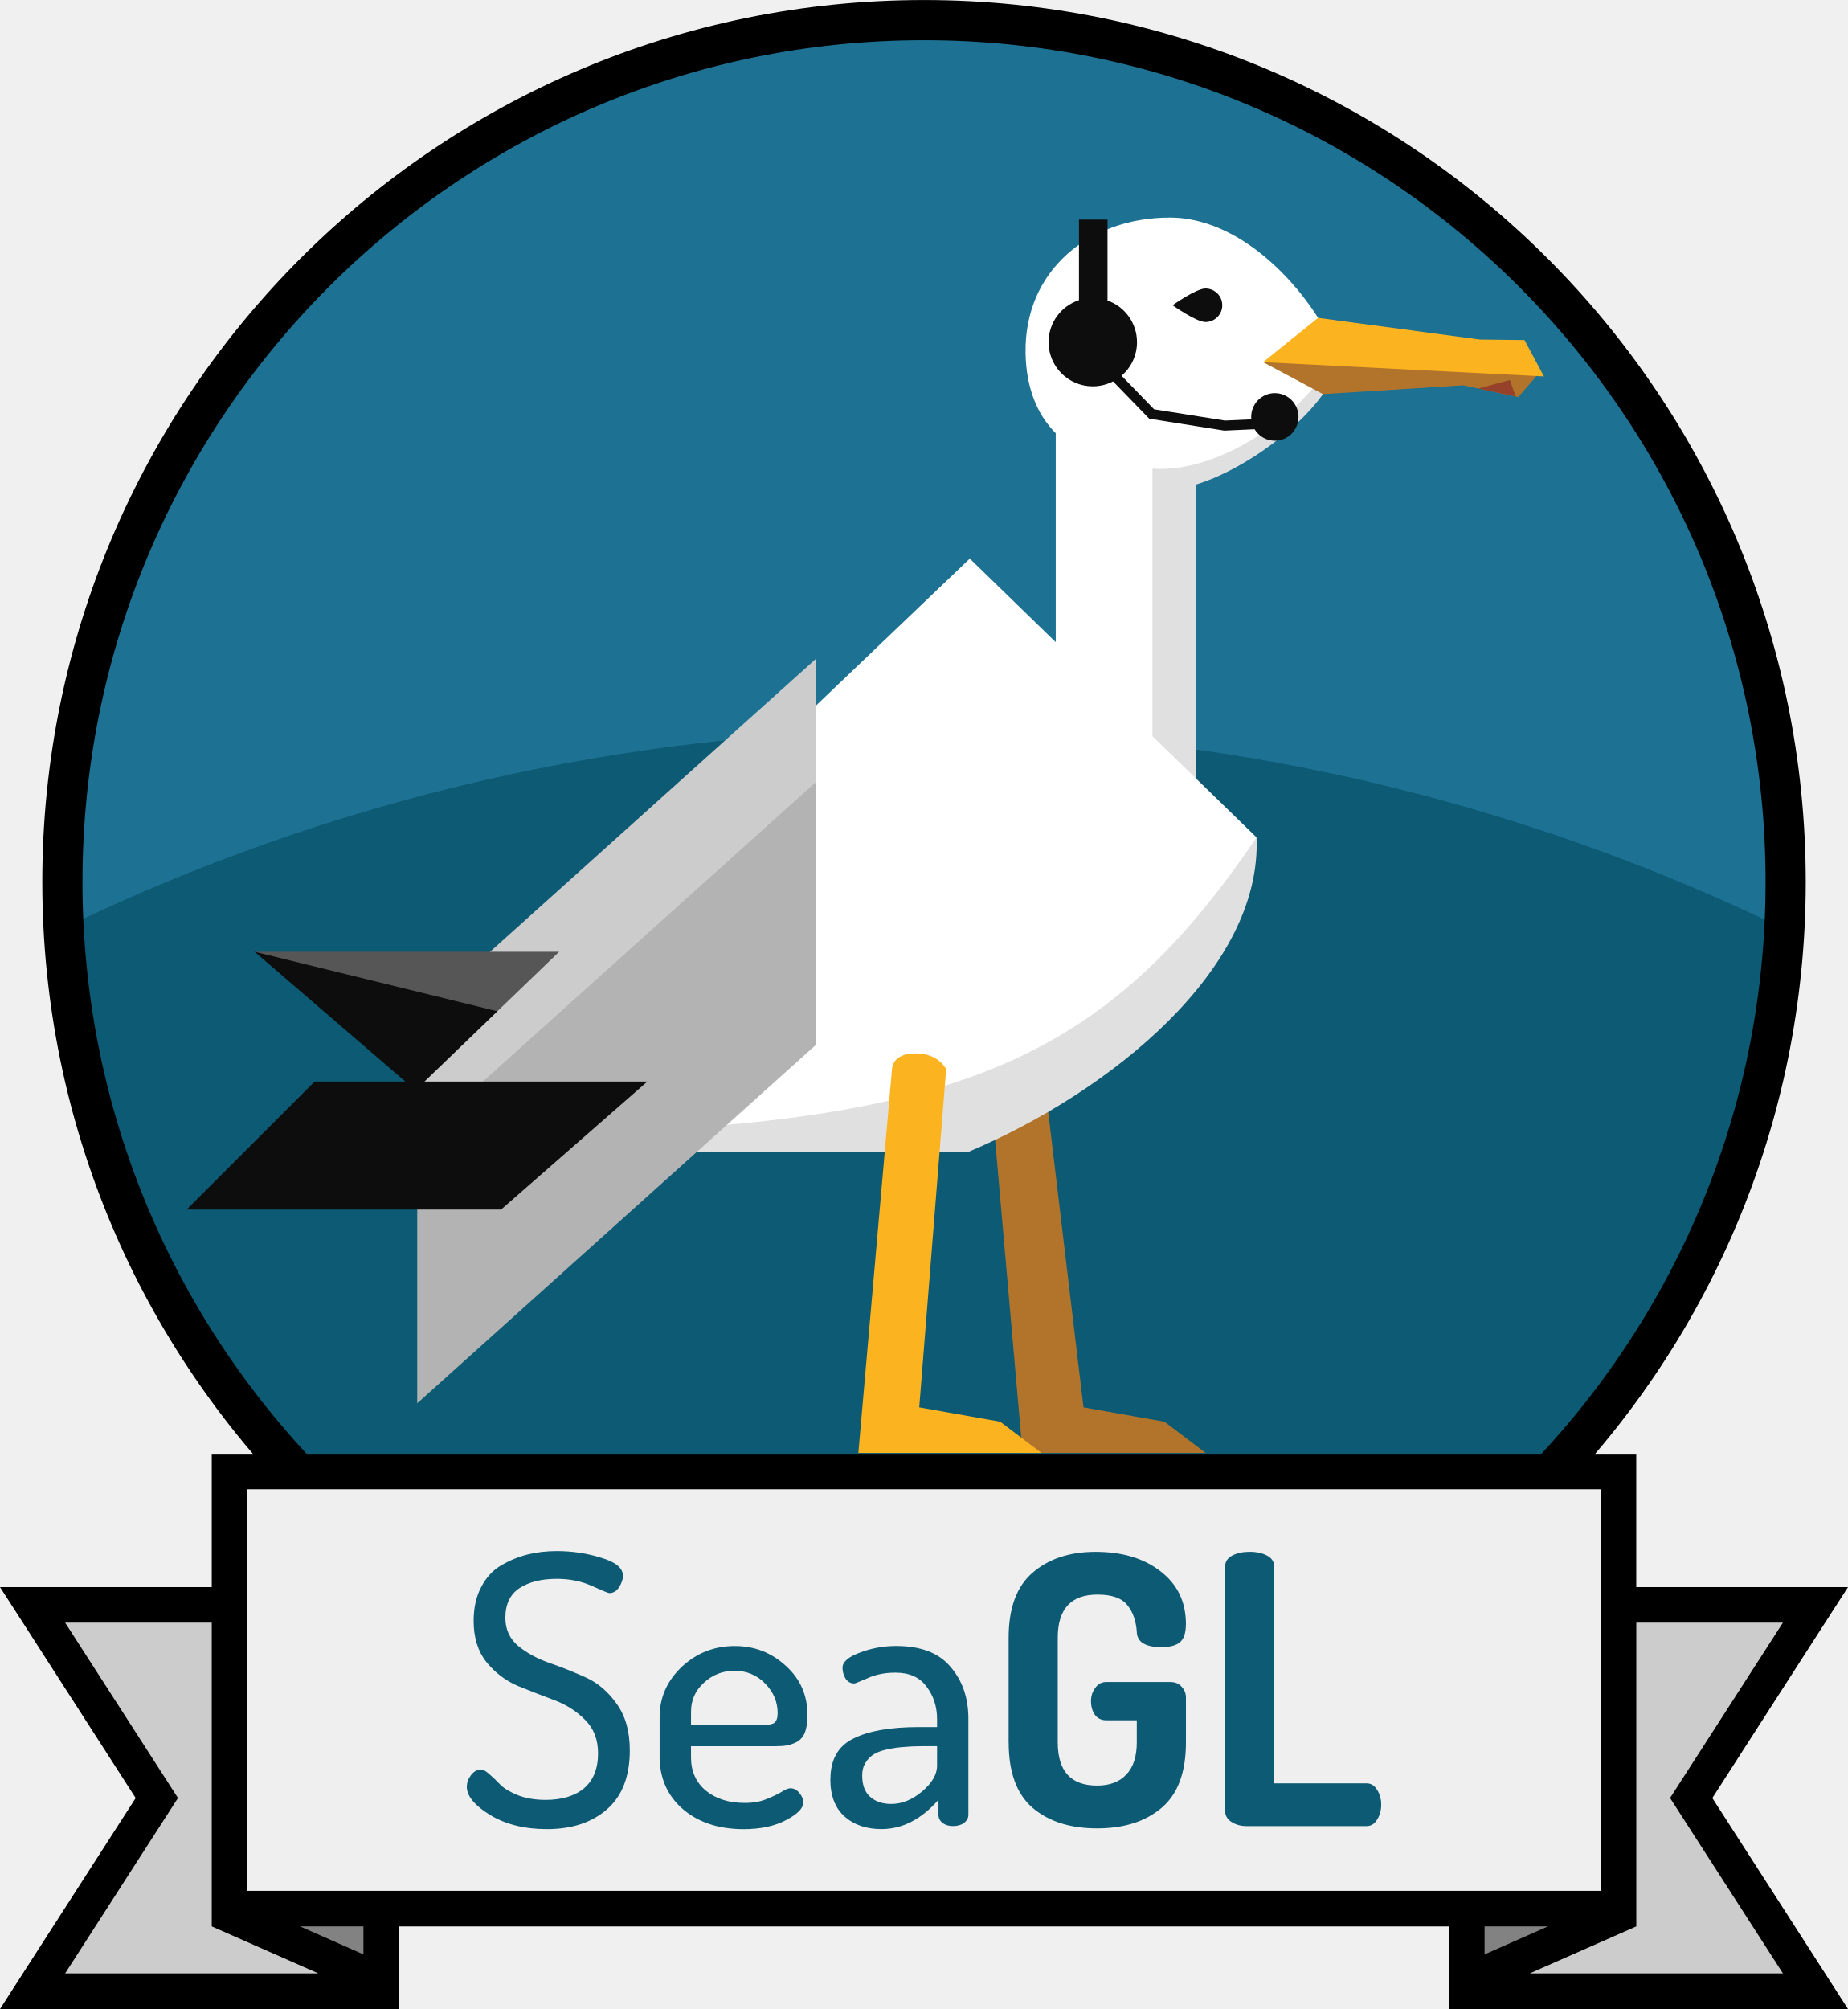
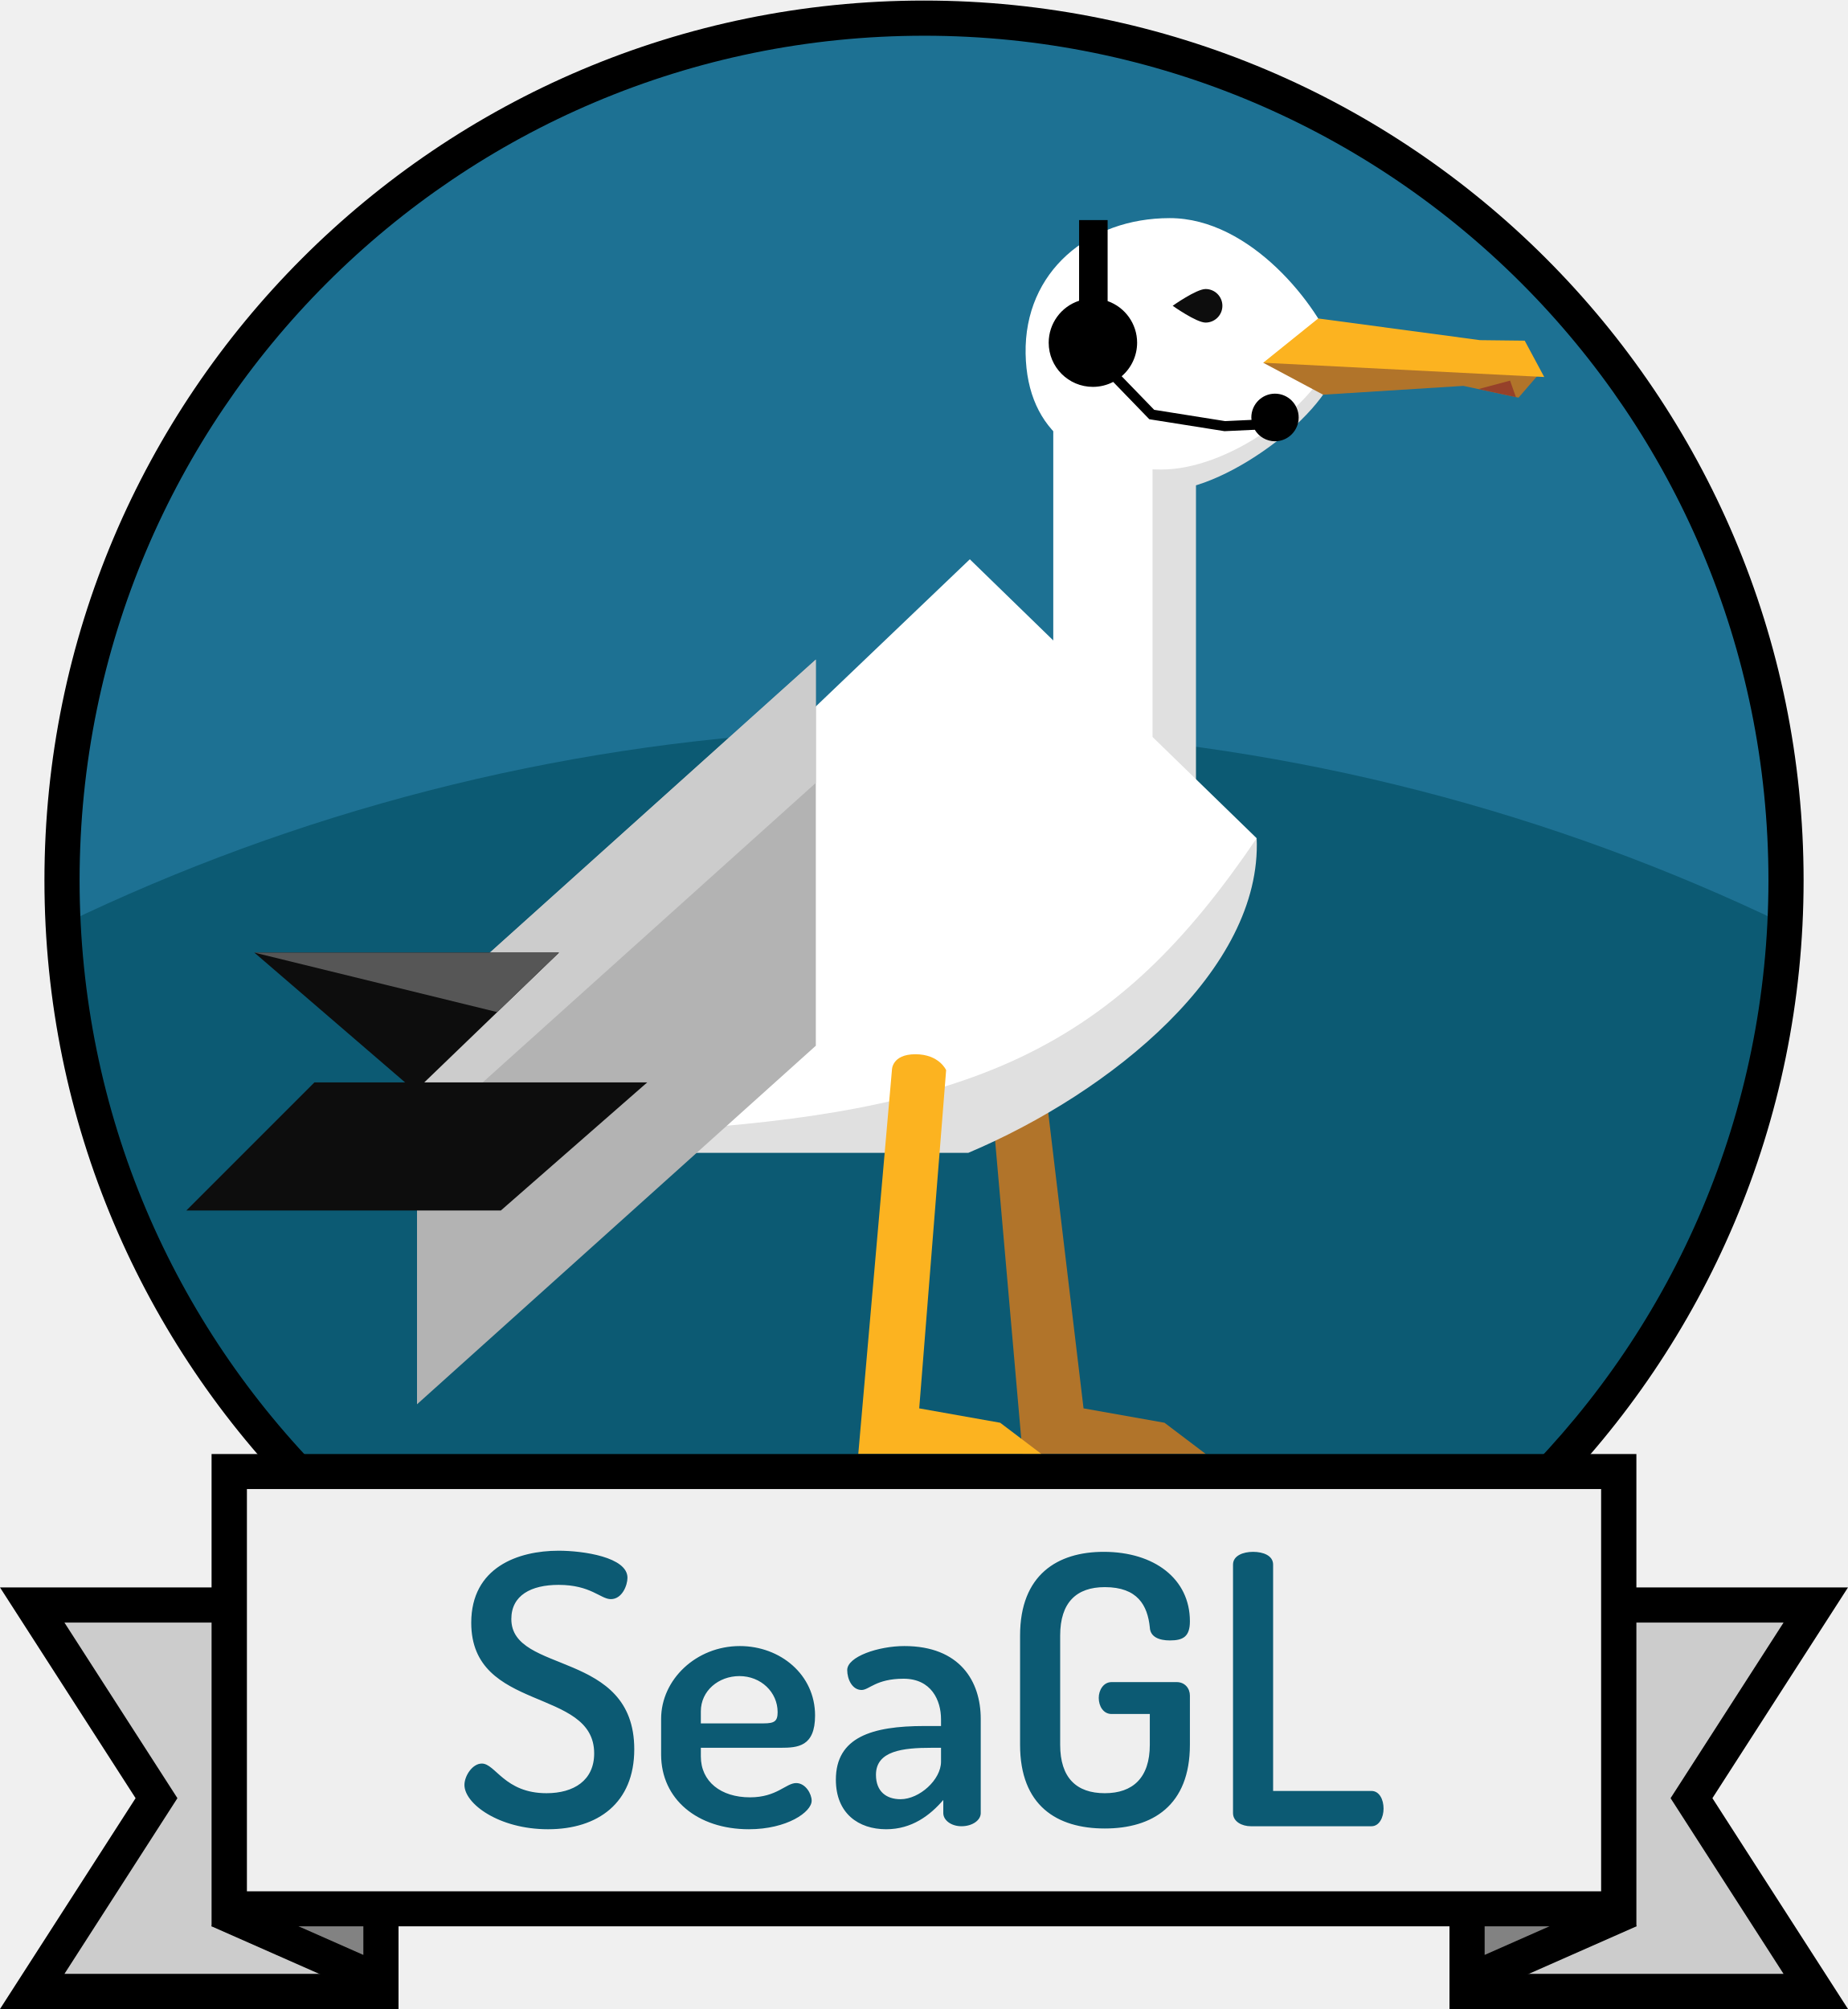
- <svg xmlns="http://www.w3.org/2000/svg" height="200" viewBox="0 0 48.683 52.917" width="184">
-   <circle cx="24.342" cy="23.229" fill="#1d7193" r="22.699" />
-   <path d="m24.342 19.227a52.246 52.246 0 0 0 -22.656 5.217 22.699 22.699 0 0 0 22.656 21.484 22.699 22.699 0 0 0 22.638-21.469 52.246 52.246 0 0 0 -22.638-5.232z" fill="#0c5a73" />
-   <circle cx="24.342" cy="23.229" fill="none" r="22.699" stroke="#000" stroke-width="1.058" />
-   <path d="m28.543 37.07-1.063-8.905h-1.428l.886 10.106h4.824l-1.087-.823z" fill="#b1742a" />
-   <path d="m30.813 5.731c-2.13 0-3.834 1.407-3.796 3.568.016.918.302 1.617.795 2.113v5.503l-2.264-2.201-16.358 15.627 16.154-.773 6.957-5.223.802-2.287-1.598-1.554-.627-1.785v-6.124c1.616-.254 4.065-1.784 4.302-3.323-.449-1.236-2.233-3.541-4.366-3.541z" fill="#fff" />
-   <path d="m9.308 30.342h16.201c3.768-1.591 7.738-4.827 7.593-8.283-1.834 2.703-3.65 4.54-6.192 5.755-5.348 2.555-13.033 1.717-17.602 2.528zm25.865-21.056c-.649 1.524-2.869 3.065-4.577 3.065-.08 0-.158-.004-.236-.007v7.048l1.145 1.113v-7.742c1.611-.487 3.78-2.254 3.78-3.463z" fill="#e0e0e0" />
-   <path d="m10.991 30.042 5.251-6.344 5.251-3.097v6.921l-10.502 9.441z" fill="#b3b3b3" />
-   <path d="m10.991 26.795 10.502-9.441v3.247l-10.502 9.441z" fill="#ccc" />
-   <path d="m6.707 25.07 3.97 3.417h-2.387l-3.373 3.373h8.283l3.855-3.373h-5.872l1.921-1.85-1.59-1.045z" fill="#0d0d0d" />
-   <path d="m6.707 25.07 6.395 1.567 1.627-1.567z" fill="#565656" />
-   <path d="m33.274 9.539 1.578.842 3.693-.232 1.452.31.538-.623-6.117-.642z" fill="#b1742a" />
-   <path d="m34.722 8.373-1.448 1.166 7.4.376-.513-.957-1.179-.014z" fill="#fcb320" />
-   <path d="m39.775 10.011-.835.222.989.211z" fill="#96412a" />
-   <path d="m32.199 8.04c0 .245-.198.442-.443.442-.244 0-.866-.442-.866-.442s.622-.441.866-.441c.245-0.0.443.198.443.441z" fill="#0d0d0d" />
-   <path d="m24.216 37.07.709-8.905s-.181-.419-.809-.419c-.628 0-.618.419-.618.419l-.886 10.106h4.824l-1.087-.823z" fill="#fcb320" />
-   <path d="m28.424 5.784v2.122a1.164 1.164 0 0 0 -.801 1.106 1.164 1.164 0 0 0 1.165 1.164 1.164 1.164 0 0 0 .534-.13l.952.982 1.98.315.796-.037a.623.627 0 0 0 .534.303.623.627 0 0 0 .623-.627.623.627 0 0 0 -.623-.627.623.627 0 0 0 -.623.627.623.627 0 0 0 .003.064l-.694.032-1.867-.297-.857-.884a1.164 1.164 0 0 0 .407-.884 1.164 1.164 0 0 0 -.777-1.098v-2.13z" fill="#0d0d0d" />
-   <path d="m5.578 38.293v.467 3.045h-5.578l.465.721 3.109 4.834-3.574 5.557h10.51v-2.175h27.663v2.175h10.51l-3.574-5.557 3.109-4.834.465-.721h-5.578v-3.511z" />
-   <path d="m1.715 42.74 2.973 4.619-2.973 4.62h6.67l-2.807-1.238v-8.001zm45.254 0-2.973 4.619 2.973 4.62h-6.67l2.807-1.238v-8.001z" fill="#ccc" />
-   <path d="m7.903 50.741 1.671.738v-.738zm32.877 0-1.671.738v-.738z" fill="#828282" />
-   <path d="m6.516 39.228h35.652v10.576h-35.652z" fill="#efefef" />
-   <path d="m32.273 47.694v-6.424q0-.198.189-.297.189-.099.458-.099.269 0 .458.099.189.099.189.297v5.703h2.43q.179 0 .279.168.11.168.11.395 0 .227-.11.395-.1.168-.279.168h-3.157q-.229 0-.398-.109-.169-.109-.169-.297zm-5.702-1.799v-2.757q0-1.166.627-1.71.637-.553 1.663-.553 1.056 0 1.713.514.667.514.667 1.384 0 .356-.159.484-.149.128-.488.128-.637 0-.647-.405-.03-.435-.249-.702-.219-.277-.787-.277-1.046 0-1.046 1.137v2.757q0 1.137 1.036 1.137.498 0 .767-.287.279-.287.279-.85v-.583h-.807q-.189 0-.299-.148-.1-.148-.1-.356 0-.198.11-.346.11-.158.289-.158h1.693q.189 0 .299.128.11.119.11.287v1.176q0 1.176-.637 1.72-.637.544-1.703.544-1.066 0-1.703-.544-.627-.544-.627-1.72zm-4.694.969q0-.771.598-1.067.598-.306 1.733-.306h.478v-.208q0-.494-.279-.86-.269-.366-.817-.366-.418 0-.737.148-.319.138-.349.138-.139 0-.229-.128-.08-.138-.08-.287 0-.227.448-.395.458-.178.966-.178.976 0 1.434.553.468.544.468 1.364v2.53q0 .128-.12.217-.11.079-.289.079-.159 0-.269-.079-.11-.089-.11-.217v-.395q-.677.771-1.504.771-.598 0-.976-.336-.369-.336-.369-.978zm.837-.089q0 .366.209.553.209.188.558.188.418 0 .807-.326.398-.336.398-.682v-.514h-.349q-.289 0-.498.02-.209.01-.438.059-.219.04-.369.128-.139.079-.229.227-.09.138-.09.346zm-5.337-.514v-1.038q0-.761.578-1.314.588-.553 1.404-.553.777 0 1.345.524.568.514.568 1.295 0 .287-.07.465-.07.168-.219.247-.139.069-.269.089-.12.02-.329.02h-2.181v.297q0 .544.388.87.398.326 1.026.326.329 0 .568-.099.249-.099.398-.188.149-.099.239-.099.139 0 .239.128.1.119.1.247 0 .227-.458.465-.448.237-1.116.237-.976 0-1.594-.524-.618-.534-.618-1.394zm.827-.82h1.843q.259 0 .349-.059.09-.069.09-.257 0-.445-.329-.781-.329-.336-.807-.336-.468 0-.807.316-.339.306-.339.761zm-5.906 1.621q0-.158.11-.306.12-.148.259-.148.09 0 .229.128.139.119.289.277.149.148.468.277.319.119.717.119.647 0 1.016-.306.369-.316.369-.919 0-.544-.339-.88-.339-.346-.817-.524-.478-.178-.966-.376-.478-.208-.817-.623-.339-.425-.339-1.087 0-.514.199-.89.199-.385.528-.573.339-.198.697-.287.359-.089.767-.089.618 0 1.175.178.568.168.568.474 0 .138-.1.297-.1.158-.259.158-.04 0-.458-.188-.418-.188-.926-.188-.608 0-.986.247-.369.247-.369.781 0 .455.339.741.339.277.817.445.488.168.966.385.478.217.817.702.339.474.339 1.216 0 1.028-.598 1.552-.598.524-1.584.524-.886 0-1.504-.376-.608-.376-.608-.741z" fill="#0c5a73" />
+ <svg xmlns="http://www.w3.org/2000/svg" width="184" height="200">
+   <defs>
+     <clipPath id="c">
+       <circle cx="92" cy="87.631" r="85.827" />
+     </clipPath>
+   </defs>
+   <circle fill="#1d7193" cx="92" cy="87.631" r="85.827" />
+   <circle fill="#0c5a73" cx="92" cy="270.047" r="197.545" clip-path="url(#c)" />
+   <path fill="#000000" d="M92.002.056c-48.347 0-87.577 39.23-87.577 87.577s39.23 87.577 87.577 87.577 87.577-39.23 87.577-87.577S140.349.056 92.002.056zm0 3.5c46.455 0 84.077 37.622 84.077 84.077s-37.622 84.077-84.077 84.077S7.925 134.088 7.925 87.633 45.547 3.557 92.002 3.557z" />
+   <path fill="#ffffff" d="M104.871 37.121v48.203h12.09V37.12Z" />
+   <path fill="#e0e0e0" d="M114.753 38.121v46.203h4.327V38.12Z" />
+   <path fill="#b1742a" d="m107.885 140.206-4.019-33.67s-.685-1.584-3.06-1.584-2.34 1.584-2.34 1.584l3.35 38.213h18.24l-4.11-3.111z" />
+   <path fill="#ffffff" d="m34.714 114.766 15.873-.624 43.453-.547 20.496-13.362 9.308-13.143 1.28-3.642-28.562-27.77z" />
+   <path fill="#e0e0e0" d="M35.157 114.766h61.256c14.247-6.015 29.259-18.25 28.711-31.318-6.936 10.221-13.8 17.165-23.413 21.758-20.223 9.662-49.277 6.493-66.554 9.56z" />
+   <path fill="#fcb320" d="m91.524 140.206 2.68-33.67s-.684-1.584-3.06-1.584-2.338 1.584-2.338 1.584l-3.35 38.213h18.239l-4.11-3.111z" />
+   <path fill="#b3b3b3" d="M41.52 101.356 81.229 65.66v38.443L41.521 139.8z" />
+   <path fill="#cccccc" d="M41.52 101.356 81.229 65.66v12.276l-39.707 35.697Z" />
+   <path fill="#0d0d0d" d="m25.324 94.834 16.018 13.79 14.314-13.79Z" />
+   <path fill="#565656" d="m25.324 94.834 24.182 5.924 6.15-5.924z" />
+   <path fill="#0d0d0d" d="M31.308 107.753h33.137l-14.576 12.754H18.552Z" />
+   <path fill="#e0e0e0" d="M133.372 35.203c0 5.346-11.217 13.597-17.157 13.597l.156-3.46c-4.9.603-8.721-6.551-8.721-13.534 0-4.222 4.992-9.496 8.82-9.496 8.015 1.198 16.902 11.218 16.902 12.893z" />
+   <path fill="#ffffff" d="M132.975 35.1c-2.428 5.781-10.852 11.641-17.33 11.641-7.93 0-13.386-3.612-13.528-11.538-.145-8.17 6.298-13.489 14.352-13.489 8.065 0 14.809 8.715 16.506 13.387z" />
+   <path fill="#0d0d0d" d="M121.71 30.441c0 .925-.748 1.673-1.675 1.673-.922 0-3.274-1.673-3.274-1.673s2.351-1.668 3.274-1.668a1.67 1.67 0 0 1 1.675 1.668z" />
+   <path fill="#b1742a" d="m125.774 36.11 5.964 3.183 13.966-.878 5.491 1.173 2.035-2.356-23.13-2.43z" />
+   <path fill="#fcb320" d="m131.249 31.703-5.475 4.407 27.98 1.422-1.942-3.618-4.46-.052z" />
+   <path fill="#96412a" d="m150.354 37.893-3.158.84 3.74.8z" />
+   <path fill="#000000" d="M107.442 21.911v8.029a4.4 4.4 0 0 0-3.027 4.172 4.4 4.4 0 0 0 4.402 4.402 4.4 4.4 0 0 0 2.02-.493l3.596 3.715 7.487 1.188 3.015-.14a2.356 2.37 0 0 0 2.013 1.146 2.356 2.37 0 0 0 2.356-2.37 2.356 2.37 0 0 0-2.356-2.37 2.356 2.37 0 0 0-2.357 2.37 2.356 2.37 0 0 0 .018.24l-2.63.122-7.061-1.124-3.238-3.343a4.4 4.4 0 0 0 1.54-3.343 4.4 4.4 0 0 0-2.937-4.139v-8.061z" />
+   <path fill="#cccccc" d="M3.208 159.78h34.723v38.468H3.208l12.375-19.235Zm177.584 0h-34.723v38.468h34.723l-12.375-19.235z" />
+   <path fill="#000000" d="m0 158.032 13.5 20.98L0 200h39.679v-41.968zm6.417 3.5h29.761V196.5H6.418l11.247-17.488Zm177.583-3.5-13.5 20.98L184 200h-39.679v-41.968zm-6.417 3.5h-29.761V196.5h29.76l-11.247-17.488z" />
+   <path fill="#828282" d="m21.76 190.161 16.171 7.14v-19.957m124.31 12.817-16.172 7.14v-19.957" />
+   <path fill="#000000" d="M36.178 177.343v17.273l-13.713-6.055-1.41 3.205 18.624 8.22v-22.643zm111.644 0v17.273l13.713-6.055 1.41 3.205-18.624 8.22v-22.643z" />
+   <path fill="#efefef" d="M22.825 146.493h138.35v43.532H22.825Z" />
+   <path fill="#000000" d="M21.066 144.752v47.017H162.93v-47.017zm3.518 3.485h134.835v40.047H24.584Z" />
+   <path fill="#0c5a73" d="M54.415 178.517c-4.18 0-5.084-2.952-6.44-2.952-.941 0-1.732 1.233-1.732 2.13 0 1.868 3.427 4.41 8.323 4.41 4.971 0 8.586-2.616 8.586-7.96 0-9.94-12.24-7.437-12.24-12.967 0-2.355 1.96-3.401 4.708-3.401 3.202 0 4.18 1.42 5.198 1.42 1.13 0 1.657-1.383 1.657-2.13 0-2.055-4.407-2.69-6.855-2.69-4.03 0-8.7 1.644-8.7 7.174 0 8.969 12.24 6.39 12.24 13.005 0 2.69-2.033 3.961-4.745 3.961zm19.245-14.649c-4.331 0-7.834 3.326-7.834 7.25v3.55c0 4.447 3.616 7.437 8.737 7.437 3.804 0 6.252-1.72 6.252-2.84 0-.673-.603-1.757-1.544-1.757-1.017 0-1.92 1.42-4.595 1.42-2.9 0-4.895-1.57-4.895-4.073v-.86h7.946c1.695 0 3.427-.112 3.427-3.213 0-4.074-3.465-6.914-7.494-6.914zm-3.88 7.698v-1.195c0-2.056 1.77-3.513 3.842-3.513 2.147 0 3.804 1.607 3.804 3.587 0 .897-.302 1.121-1.394 1.121zm20.262-7.698c-2.561 0-5.687 1.047-5.687 2.392 0 .897.49 1.98 1.431 1.98.753 0 1.431-1.12 4.18-1.12 2.75 0 3.729 2.13 3.729 4.035v.673h-1.657c-5.235 0-8.813 1.121-8.813 5.344 0 3.363 2.26 4.933 5.009 4.933 2.56 0 4.369-1.383 5.687-2.915v1.308c0 .71.79 1.308 1.807 1.308 1.093 0 1.921-.598 1.921-1.308v-9.38c0-3.737-2.071-7.25-7.607-7.25zm3.653 11.51c0 1.794-2.147 3.737-4.03 3.737-1.393 0-2.448-.747-2.448-2.429 0-2.392 2.674-2.69 5.536-2.69h.942zM114.483 162c.038.971.942 1.308 1.996 1.308 1.318 0 1.996-.374 1.996-1.906 0-4.223-3.54-6.914-8.586-6.914-4.595 0-8.323 2.28-8.323 8.334v10.874c0 6.054 3.653 8.334 8.436 8.334 4.745 0 8.473-2.28 8.473-8.334v-4.895c0-.71-.49-1.345-1.318-1.345h-6.478c-.828 0-1.28.822-1.28 1.57 0 .821.452 1.606 1.28 1.606h3.804v3.064c0 3.289-1.695 4.821-4.481 4.821-2.825 0-4.444-1.532-4.444-4.82v-10.875c0-3.289 1.619-4.82 4.444-4.82 3.276 0 4.255 1.83 4.481 3.998zm22.069 19.806c.79 0 1.205-.897 1.205-1.757 0-.897-.414-1.756-1.205-1.756h-9.792v-22.534c0-.897-.979-1.27-1.996-1.27-.979 0-1.996.373-1.996 1.27v24.739c0 .86.904 1.308 1.77 1.308z" />
</svg>
